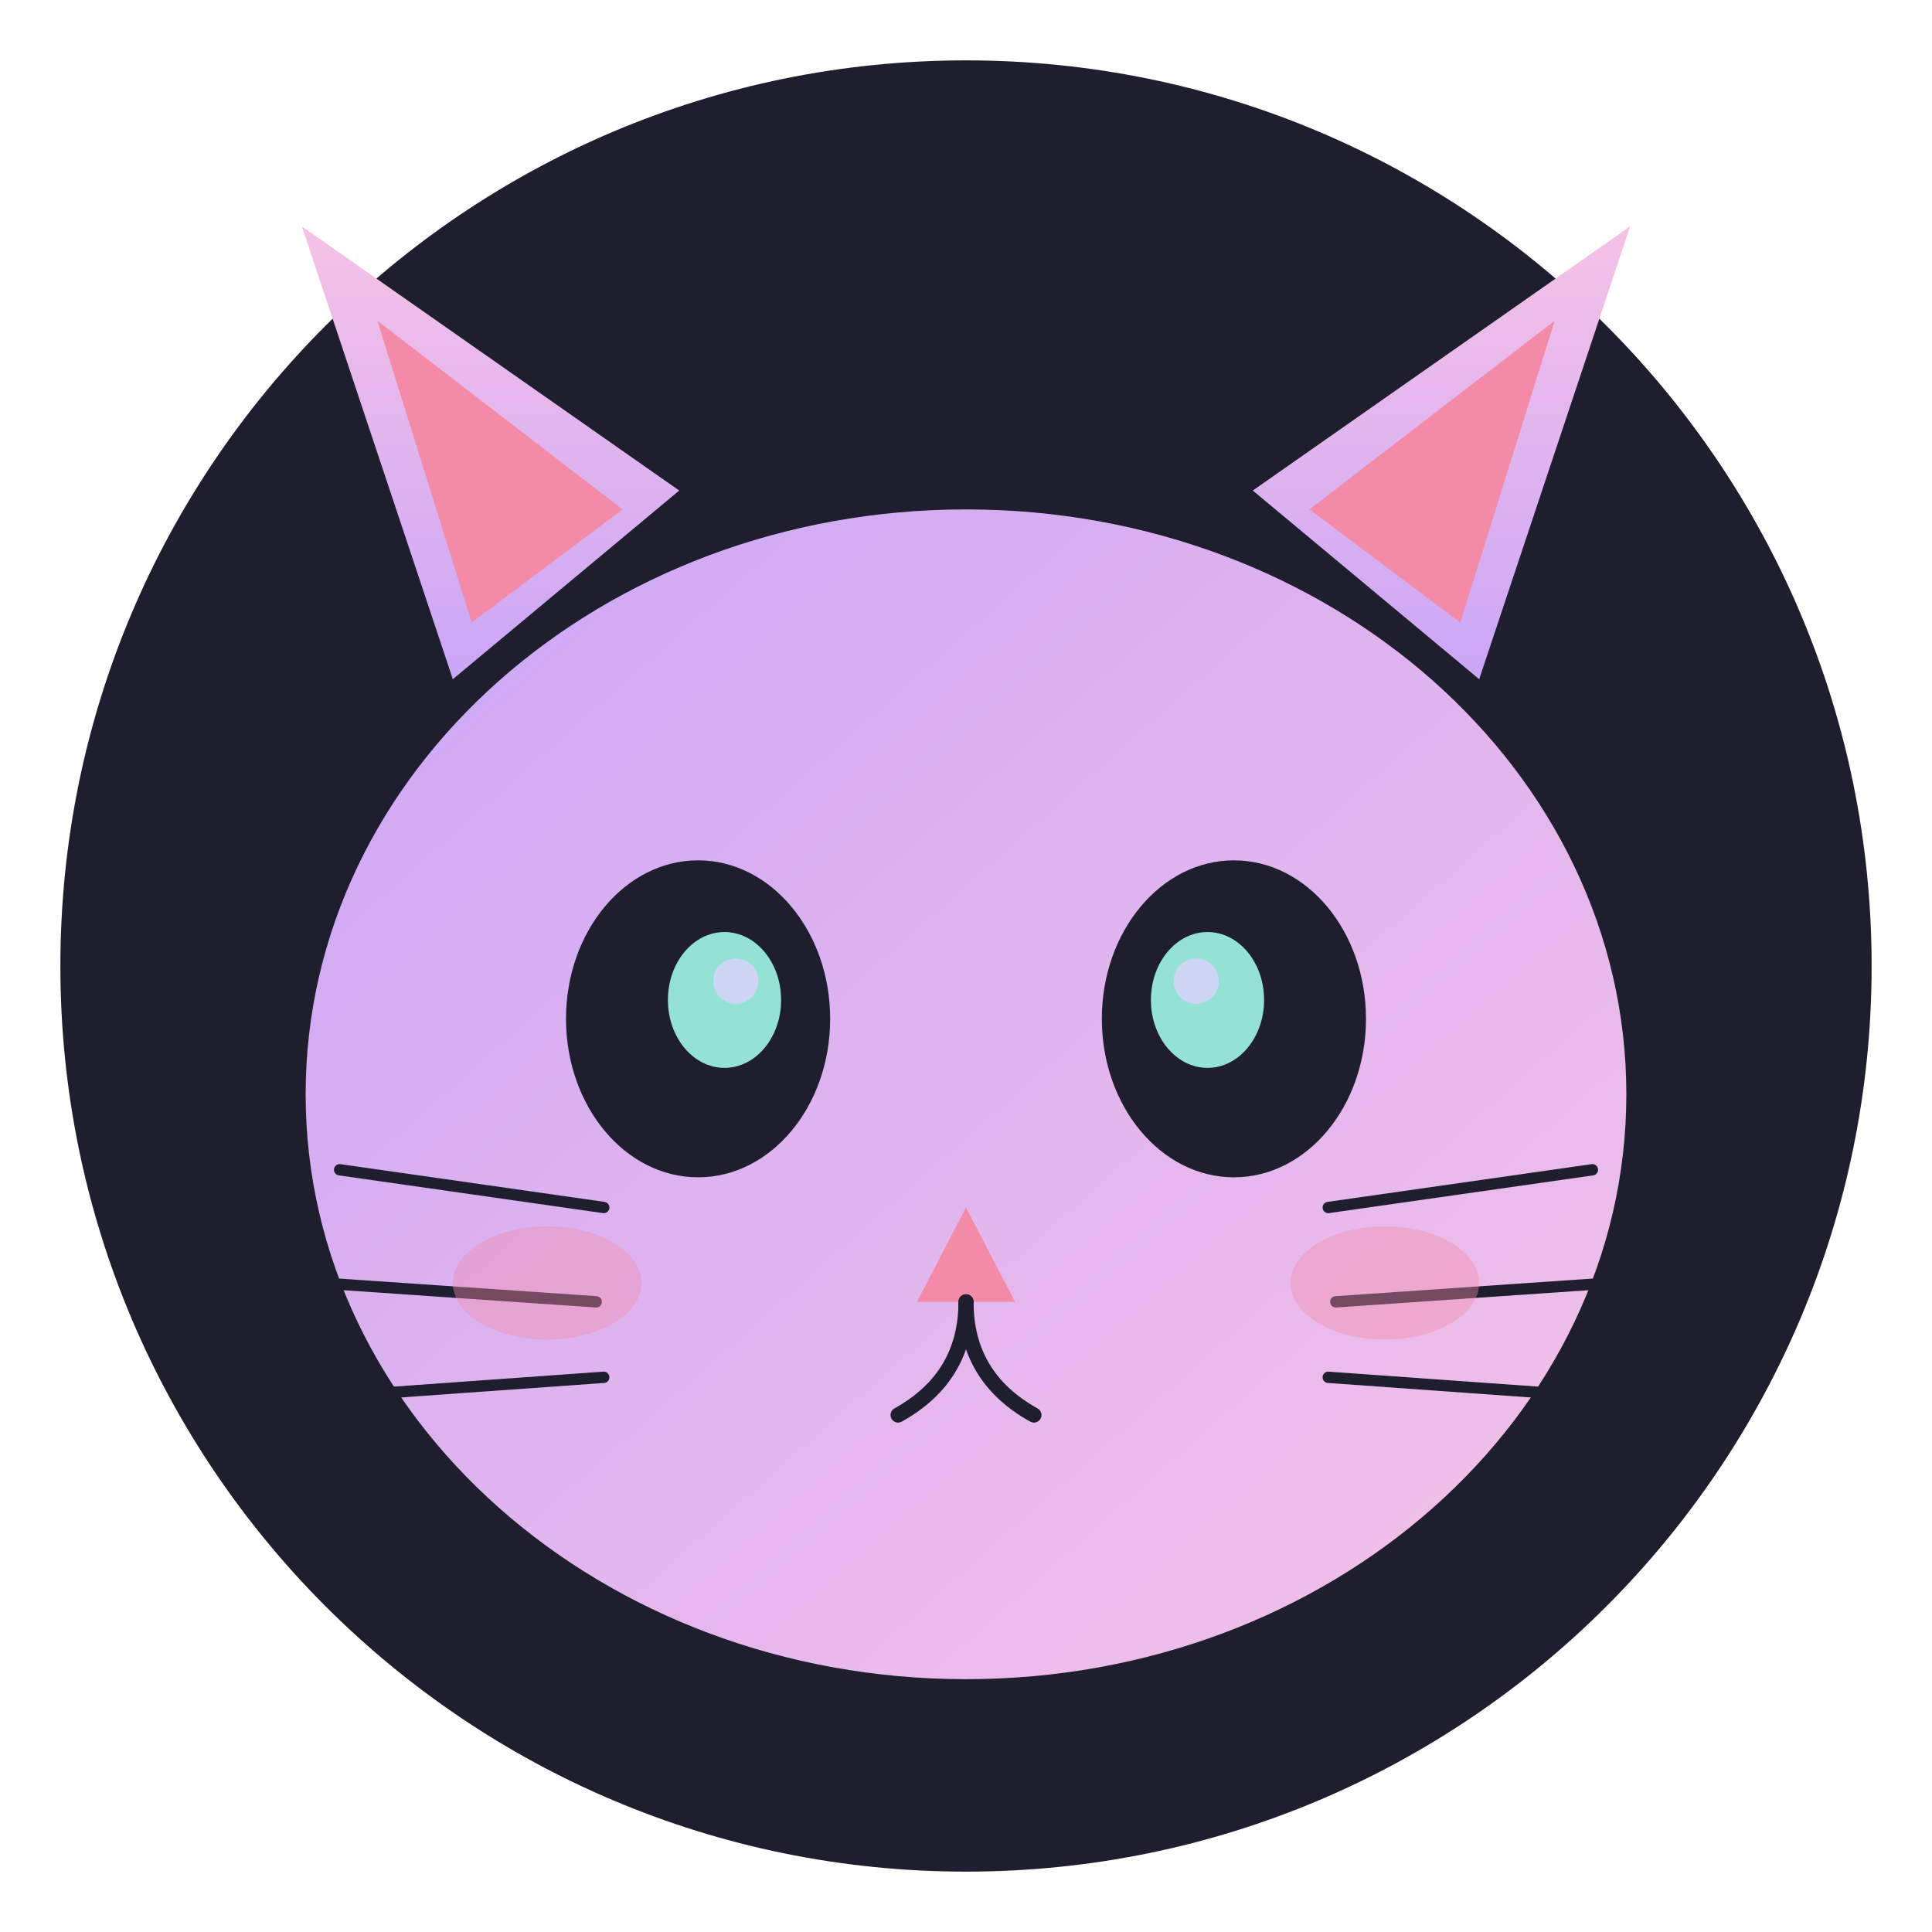
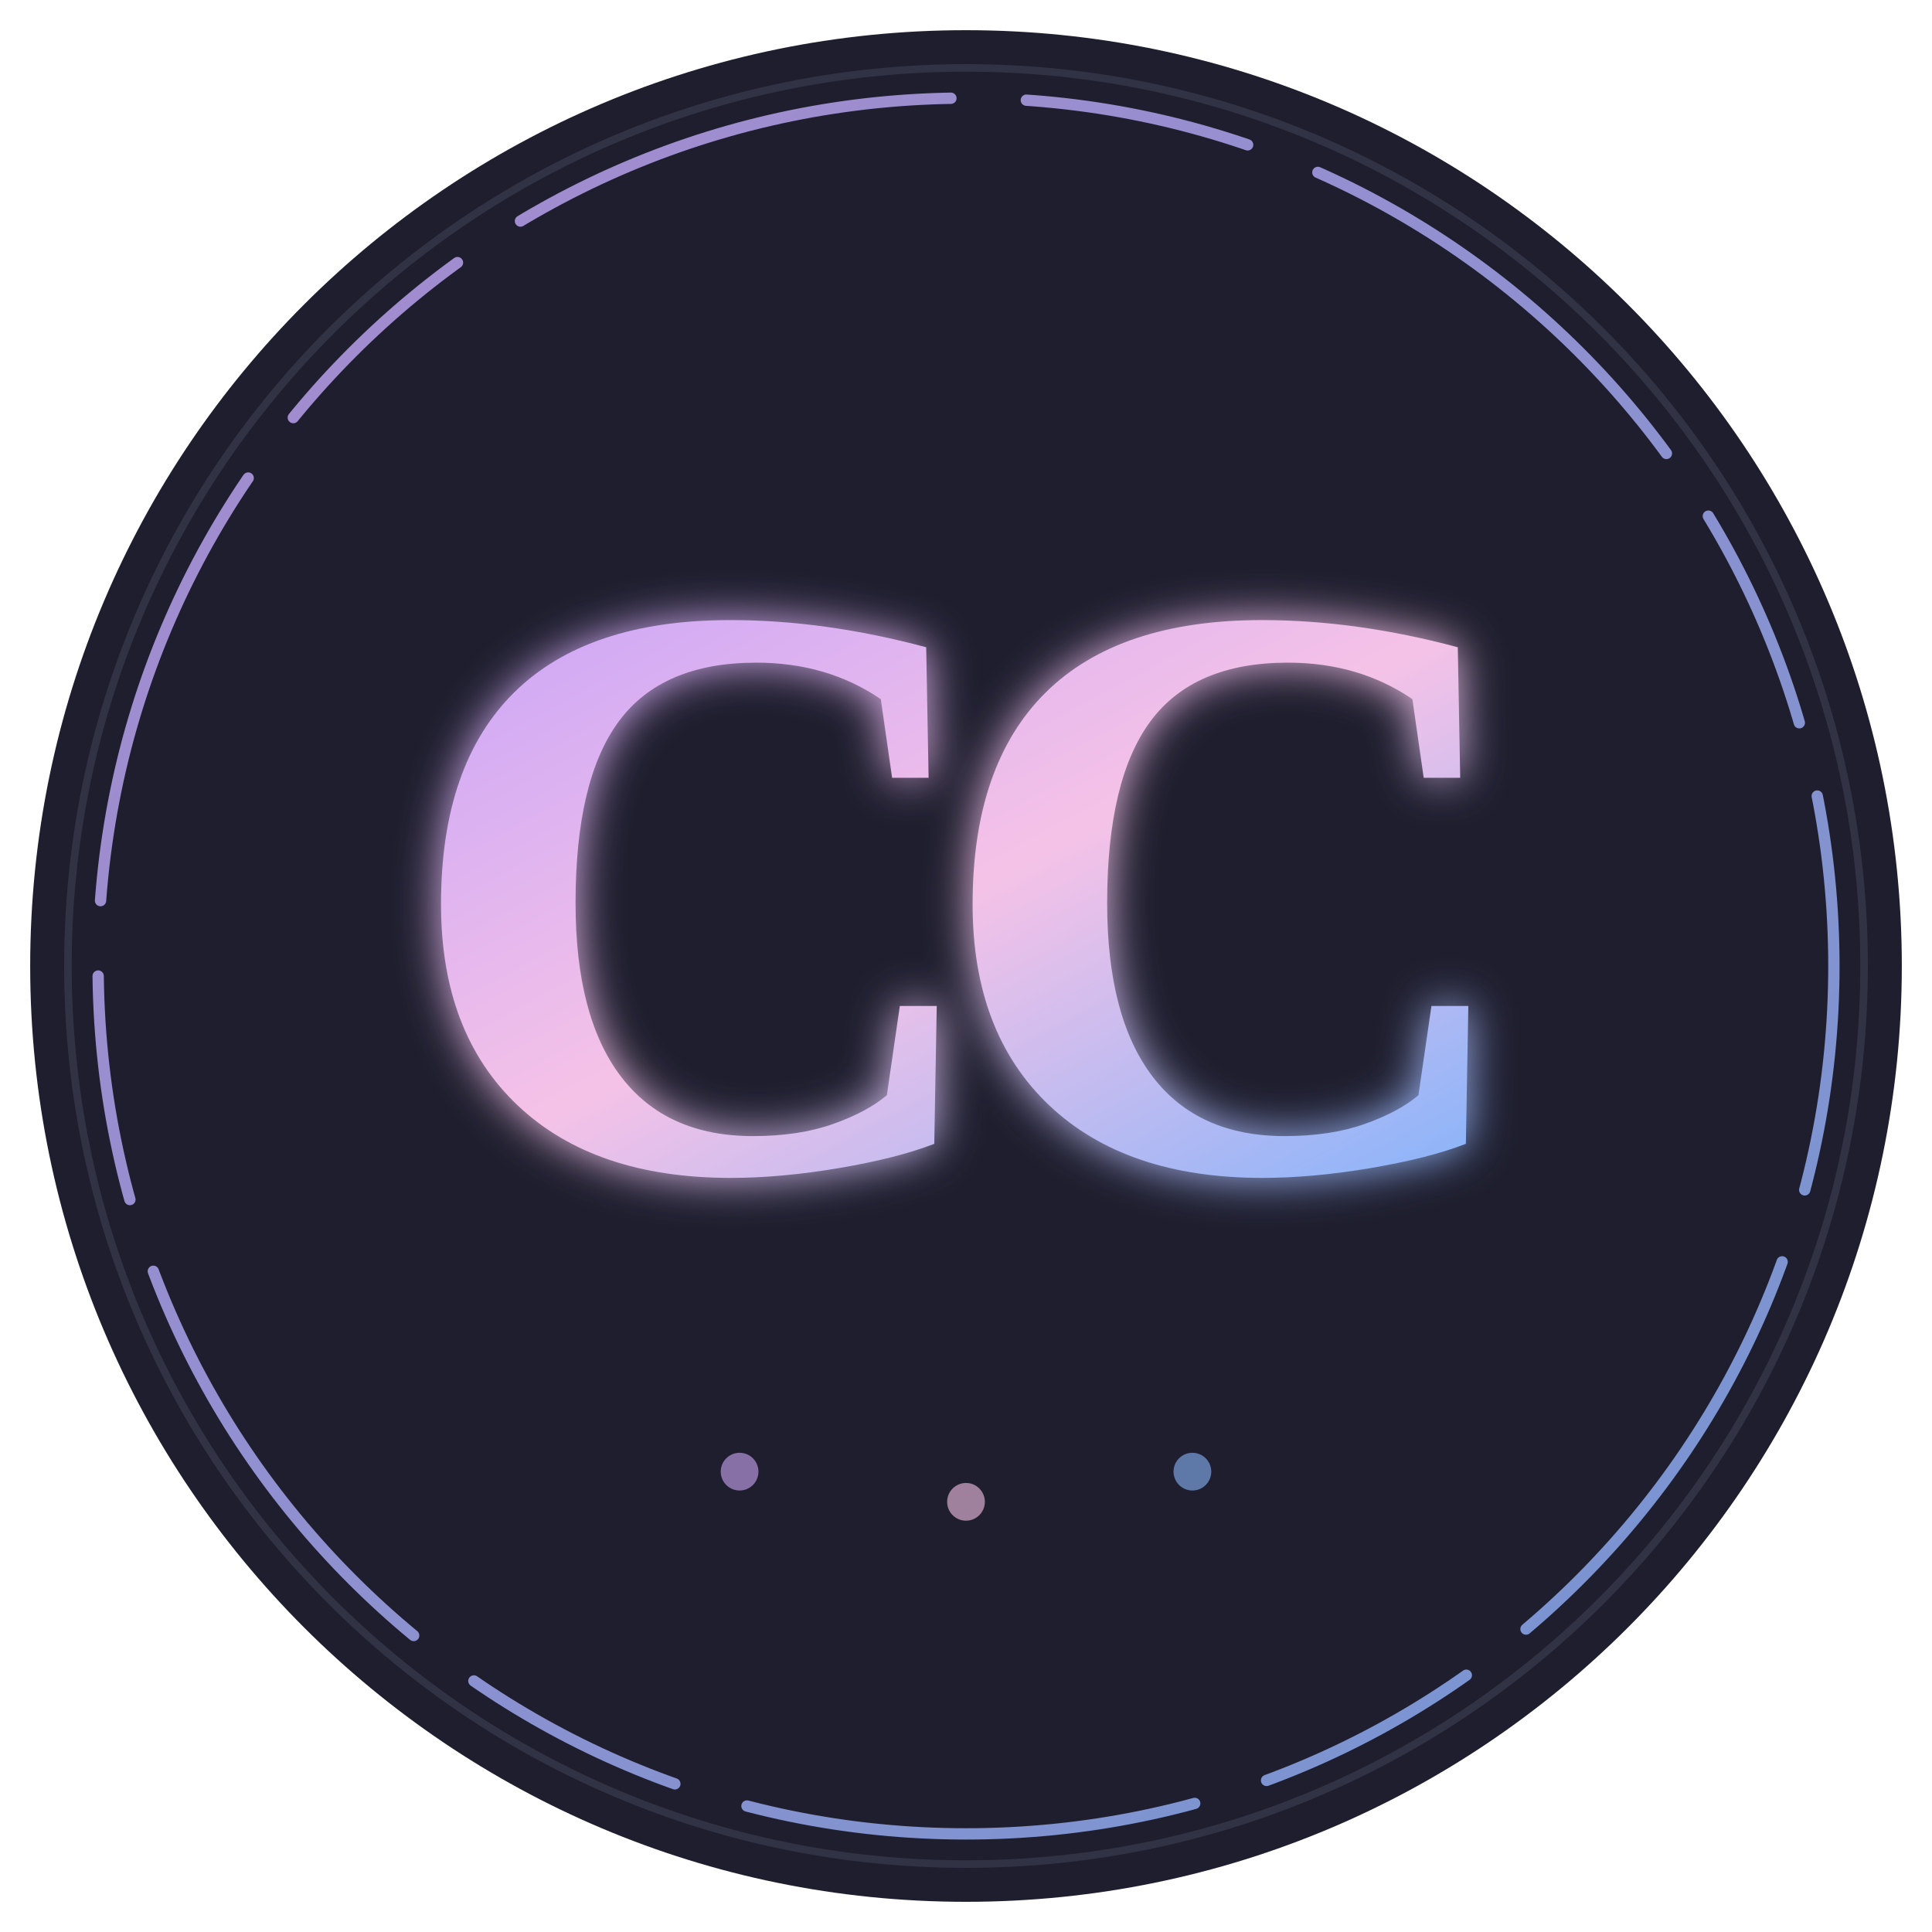
<svg xmlns="http://www.w3.org/2000/svg" viewBox="0 0 512 512">
  <defs>
-     <linearGradient id="bgGradient" x1="0%" y1="0%" x2="100%" y2="100%">
+     <linearGradient id="textGradient" x1="0%" y1="0%" x2="100%" y2="100%">
      <stop offset="0%" style="stop-color:#cba6f7" />
-       <stop offset="100%" style="stop-color:#f5c2e7" />
+       <stop offset="50%" style="stop-color:#f5c2e7" />
+       <stop offset="100%" style="stop-color:#89b4fa" />
    </linearGradient>
-     <linearGradient id="earGradient" x1="0%" y1="0%" x2="0%" y2="100%">
-       <stop offset="0%" style="stop-color:#f5c2e7" />
-       <stop offset="100%" style="stop-color:#cba6f7" />
+     <linearGradient id="ringGradient" x1="0%" y1="0%" x2="100%" y2="100%">
+       <stop offset="0%" style="stop-color:#cba6f7" stop-opacity="0.8" />
+       <stop offset="100%" style="stop-color:#89b4fa" stop-opacity="0.8" />
    </linearGradient>
+     <filter id="glow">
+       <feGaussianBlur stdDeviation="6" result="coloredBlur" />
+       <feMerge>
+         <feMergeNode in="coloredBlur" />
+         <feMergeNode in="SourceGraphic" />
+       </feMerge>
+     </filter>
  </defs>
-   <circle cx="256" cy="256" r="240" fill="#1e1e2e" />
-   <path d="M120 180 L80 60 L180 130 Z" fill="url(#earGradient)" />
-   <path d="M125 165 L100 85 L165 135 Z" fill="#f38ba8" />
-   <path d="M392 180 L432 60 L332 130 Z" fill="url(#earGradient)" />
-   <path d="M387 165 L412 85 L347 135 Z" fill="#f38ba8" />
-   <ellipse cx="256" cy="290" rx="175" ry="155" fill="url(#bgGradient)" />
-   <ellipse cx="185" cy="270" rx="35" ry="42" fill="#1e1e2e" />
-   <ellipse cx="192" cy="265" rx="15" ry="18" fill="#94e2d5" />
-   <circle cx="195" cy="260" r="6" fill="#cdd6f4" />
-   <ellipse cx="327" cy="270" rx="35" ry="42" fill="#1e1e2e" />
-   <ellipse cx="320" cy="265" rx="15" ry="18" fill="#94e2d5" />
-   <circle cx="317" cy="260" r="6" fill="#cdd6f4" />
-   <path d="M256 320 L243 345 L269 345 Z" fill="#f38ba8" />
-   <path d="M256 345 Q256 365 238 375" fill="none" stroke="#1e1e2e" stroke-width="4" stroke-linecap="round" />
-   <path d="M256 345 Q256 365 274 375" fill="none" stroke="#1e1e2e" stroke-width="4" stroke-linecap="round" />
-   <line x1="90" y1="310" x2="160" y2="320" stroke="#1e1e2e" stroke-width="3" stroke-linecap="round" />
-   <line x1="85" y1="340" x2="158" y2="345" stroke="#1e1e2e" stroke-width="3" stroke-linecap="round" />
-   <line x1="90" y1="370" x2="160" y2="365" stroke="#1e1e2e" stroke-width="3" stroke-linecap="round" />
-   <line x1="422" y1="310" x2="352" y2="320" stroke="#1e1e2e" stroke-width="3" stroke-linecap="round" />
-   <line x1="427" y1="340" x2="354" y2="345" stroke="#1e1e2e" stroke-width="3" stroke-linecap="round" />
-   <line x1="422" y1="370" x2="352" y2="365" stroke="#1e1e2e" stroke-width="3" stroke-linecap="round" />
-   <ellipse cx="145" cy="340" rx="25" ry="15" fill="#f38ba8" opacity="0.4" />
-   <ellipse cx="367" cy="340" rx="25" ry="15" fill="#f38ba8" opacity="0.4" />
+   <circle cx="256" cy="256" r="248" fill="#1e1e2e" />
+   <circle cx="256" cy="256" r="238" fill="none" stroke="#313244" stroke-width="2" />
+   <circle cx="256" cy="256" r="230" fill="none" stroke="url(#ringGradient)" stroke-width="3" stroke-dasharray="60 20 120 20" stroke-linecap="round" />
+   <text x="256" y="310" text-anchor="middle" font-family="Georgia, 'Times New Roman', serif" font-size="220" font-weight="700" letter-spacing="-18" fill="url(#textGradient)" filter="url(#glow)">CC</text>
+   <circle cx="196" cy="390" r="5" fill="#cba6f7" opacity="0.6" />
+   <circle cx="256" cy="398" r="5" fill="#f5c2e7" opacity="0.6" />
+   <circle cx="316" cy="390" r="5" fill="#89b4fa" opacity="0.6" />
</svg>
